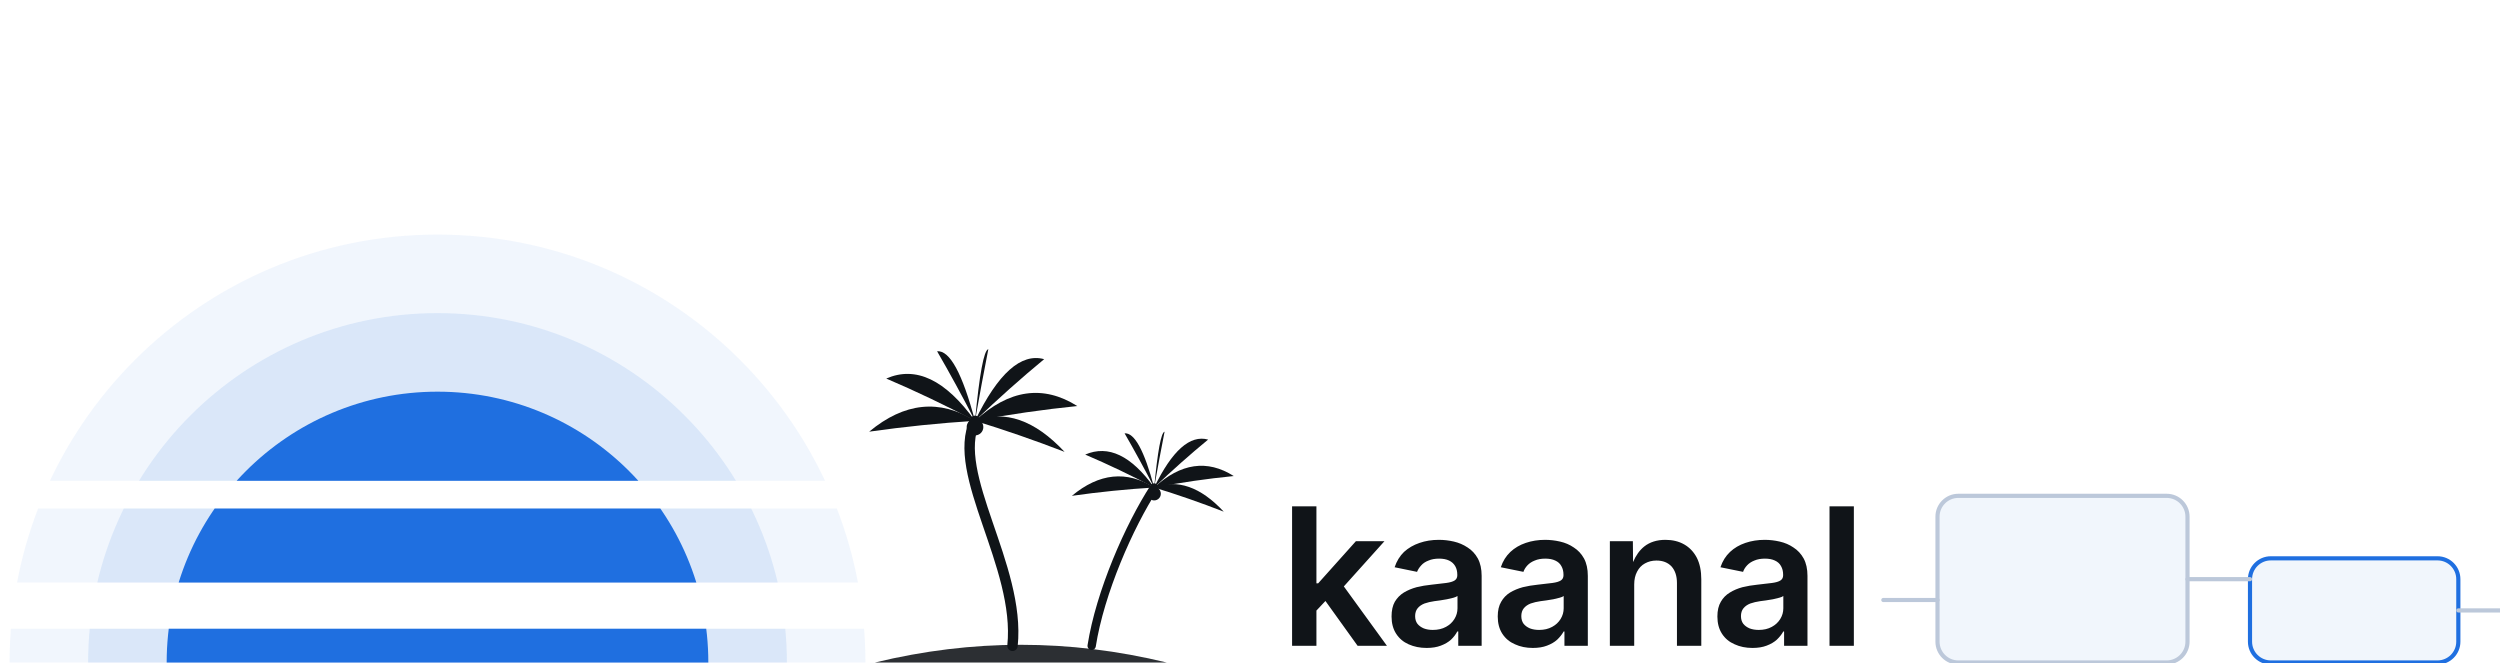
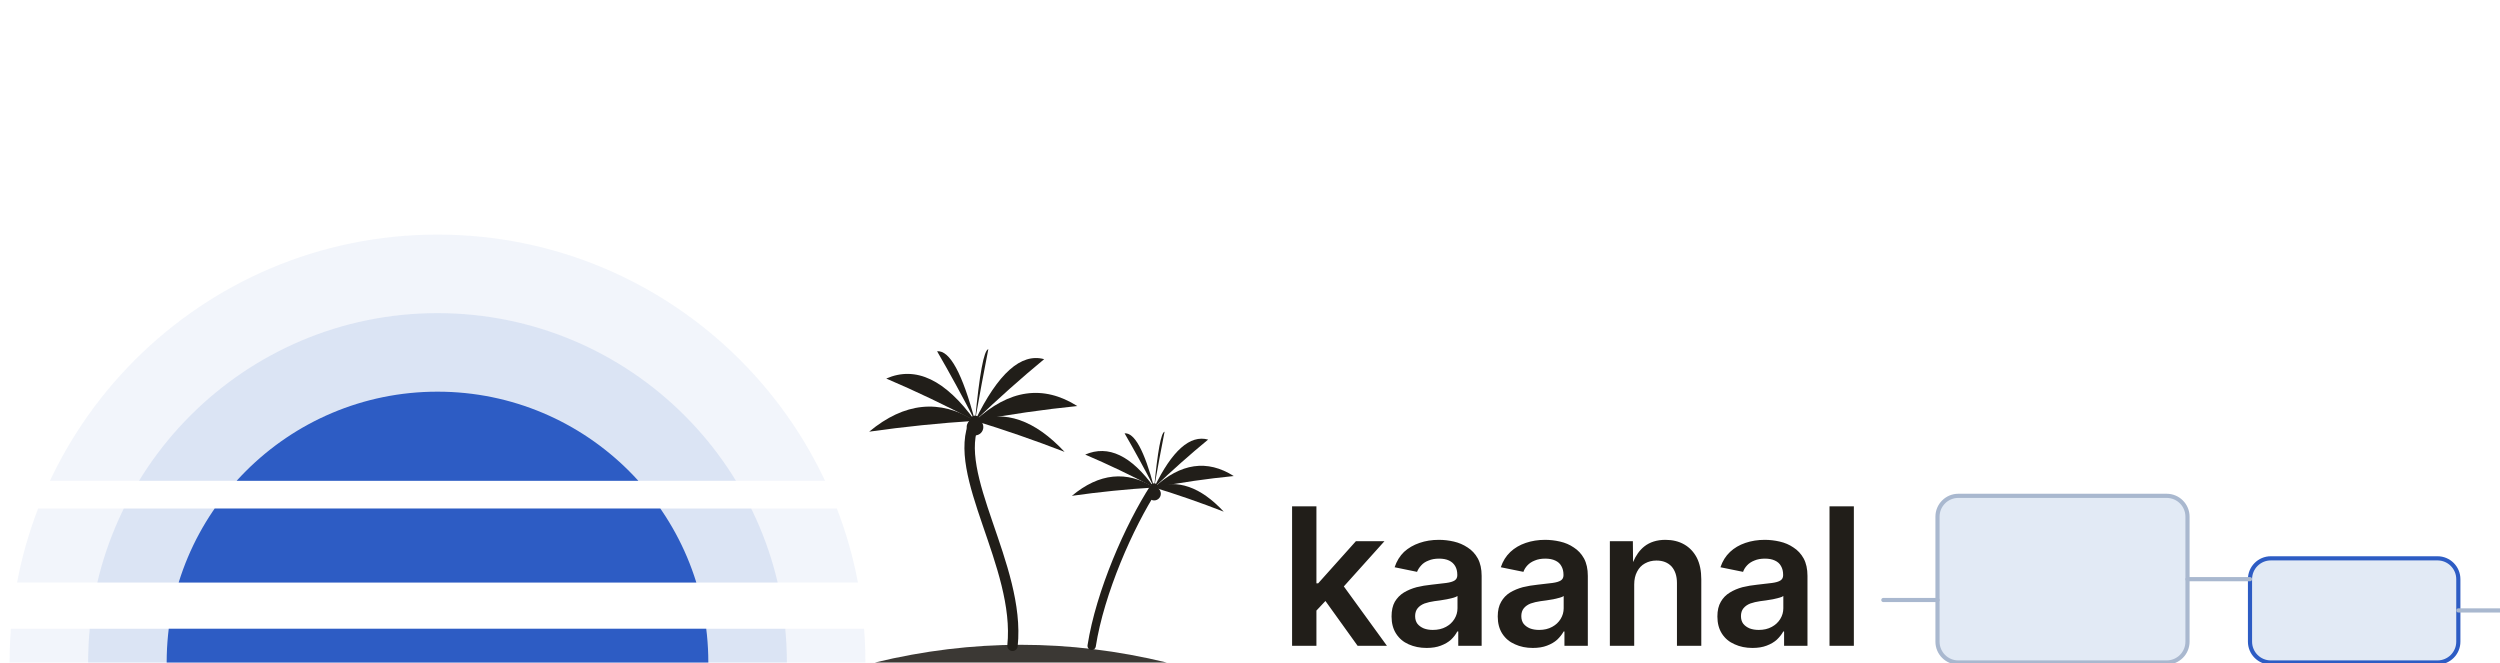
<svg xmlns="http://www.w3.org/2000/svg" viewBox="0 0 1200 318" width="1200" height="318">
  <clipPath id="kl-sun">
    <rect x="2.6" y="58" width="414.8" height="172.8" />
    <rect x="2.6" y="244.1" width="414.8" height="35.5" />
    <rect x="2.6" y="301.8" width="414.8" height="16.3" />
  </clipPath>
-   <g clip-path="url(#kl-sun)" fill="#1f6fe0">
+   <g clip-path="url(#kl-sun)" fill="#2d5cc4">
    <path d="M4.6 318A205.4 205.4 0 0 1 415.4 318Z" fill-opacity="0.06" />
    <path d="M42.3 318A167.7 167.7 0 0 1 377.7 318Z" fill-opacity="0.11" />
    <path d="M80 318A130 130 0 0 1 340 318Z" />
  </g>
-   <g fill="#101418">
+   <g fill="#211e19">
    <path d="M420 318Q490 301 560 318Z" fill-opacity="0.88" />
-     <path d="M486 310C490 271.6 456 227.5 468 202" fill="none" stroke="#101418" stroke-width="5" stroke-linecap="round" />
+     <path d="M486 310C490 271.6 456 227.5 468 202" fill="none" stroke="#211e19" stroke-width="5" stroke-linecap="round" />
    <path d="M468 202Q442.6 186.1 417.2 207.2Q442.6 203.6 468 202Z" />
    <path d="M468 202Q446.7 172.4 425.4 181.7Q446.7 190.8 468 202Z" />
    <path d="M468 202Q458.9 167.8 449.8 168.6Q458.9 184.3 468 202Z" />
    <path d="M468 202Q471.2 168.3 474.4 167.6Q471.2 183.9 468 202Z" />
    <path d="M468 202Q484.6 167.8 501.2 172.4Q484.6 186.1 468 202Z" />
    <path d="M468 202Q492.5 179.4 517.1 194.9Q492.5 197.4 468 202Z" />
    <path d="M468 202Q489.5 193.9 511 216.9Q489.5 208.6 468 202Z" />
    <circle cx="468" cy="205" r="4" />
-     <path d="M524 310C528 284.4 542 252.5 554 234" fill="none" stroke="#101418" stroke-width="4" stroke-linecap="round" />
+     <path d="M524 310C528 284.4 542 252.5 554 234" fill="none" stroke="#211e19" stroke-width="4" stroke-linecap="round" />
    <path d="M554 234Q534.2 221.6 514.5 238Q534.2 235.2 554 234Z" />
    <path d="M554 234Q537.5 211 520.9 218.2Q537.5 225.3 554 234Z" />
    <path d="M554 234Q546.9 207.4 539.8 208Q546.9 220.3 554 234Z" />
    <path d="M554 234Q556.5 207.8 559 207.2Q556.5 219.9 554 234Z" />
    <path d="M554 234Q566.9 207.4 579.9 211Q566.9 221.7 554 234Z" />
    <path d="M554 234Q573.1 216.4 592.2 228.5Q573.1 230.4 554 234Z" />
    <path d="M554 234Q570.7 227.7 587.4 245.6Q570.7 239.1 554 234Z" />
    <circle cx="554" cy="237" r="3.2" />
  </g>
-   <path data-wordmark="" d="M12.7 0L0 0L0-72.8L12.7-72.8L12.7-32.6L13.6-32.6L33.3-54.6L48.2-54.6L27-31L49.5 0L34.2 0L17.4-23.4L12.7-18.4L12.7 0M70.2 1.1Q65 1.1 60.8-0.8Q56.7-2.6 54.3-6.3Q51.9-10 51.9-15.3Q51.9-20 53.6-23Q55.4-26 58.3-27.8Q61.3-29.6 65-30.6Q68.7-31.5 72.7-31.9Q77.4-32.4 80.4-32.8Q83.4-33.2 84.8-34.1Q86.2-35 86.2-36.8L86.2-37.1Q86.2-39.7 85.1-41.6Q84-43.5 81.9-44.5Q79.8-45.5 76.7-45.5Q73.5-45.5 71.2-44.5Q68.8-43.6 67.4-42Q65.9-40.4 65.2-38.6L53.5-41Q55.1-45.8 58.4-49Q61.8-52.1 66.5-53.7Q71.1-55.3 76.6-55.3Q80.5-55.3 84.4-54.4Q88.3-53.5 91.6-51.3Q94.9-49.2 96.9-45.6Q98.9-41.9 98.9-36.5L98.9 0L86.7 0L86.7-7.5L86.2-7.5Q85-5.2 82.9-3.2Q80.8-1.3 77.6-0.1Q74.5 1.1 70.2 1.1M73.4-8.3Q77.4-8.3 80.3-9.9Q83.1-11.4 84.7-14Q86.3-16.6 86.3-19.6L86.3-26Q85.6-25.5 84.2-25.1Q82.7-24.7 80.8-24.3Q79-24 77.2-23.7Q75.4-23.5 74.2-23.3Q71.4-22.9 69.1-22.1Q66.8-21.2 65.5-19.6Q64.2-18 64.2-15.5Q64.2-13.1 65.4-11.5Q66.6-10 68.7-9.1Q70.8-8.3 73.4-8.3M125.6 1.1Q120.4 1.1 116.3-0.8Q112.1-2.6 109.7-6.3Q107.3-10 107.3-15.3Q107.3-20 109.1-23Q110.8-26 113.7-27.8Q116.7-29.6 120.4-30.6Q124.1-31.5 128.1-31.9Q132.9-32.4 135.8-32.8Q138.8-33.2 140.2-34.1Q141.6-35 141.6-36.8L141.6-37.1Q141.6-39.7 140.5-41.6Q139.5-43.5 137.3-44.5Q135.2-45.5 132.1-45.5Q128.9-45.5 126.6-44.5Q124.3-43.6 122.8-42Q121.3-40.4 120.7-38.6L108.9-41Q110.5-45.8 113.9-49Q117.2-52.1 121.9-53.7Q126.6-55.3 132-55.3Q135.9-55.3 139.8-54.4Q143.8-53.5 147-51.3Q150.3-49.2 152.3-45.6Q154.3-41.9 154.3-36.5L154.3 0L142.1 0L142.1-7.5L141.7-7.5Q140.4-5.2 138.3-3.2Q136.2-1.3 133-0.1Q129.9 1.1 125.6 1.1M128.9-8.3Q132.8-8.3 135.7-9.9Q138.5-11.4 140.1-14Q141.7-16.6 141.7-19.6L141.7-26Q141.1-25.5 139.6-25.1Q138.1-24.7 136.3-24.3Q134.4-24 132.6-23.7Q130.9-23.5 129.6-23.3Q126.8-22.9 124.5-22.1Q122.2-21.2 120.9-19.6Q119.6-18 119.6-15.5Q119.6-13.1 120.8-11.5Q122-10 124.1-9.1Q126.2-8.3 128.9-8.3M178.5-32L178.5 0L165.8 0L165.8-54.6L177.8-54.6L177.9-43.7Q180.1-48.9 183.7-51.8Q188.1-55.3 194.8-55.3Q200.4-55.3 204.6-52.9Q208.8-50.5 211.2-45.9Q213.5-41.3 213.5-34.7L213.5 0L200.8 0L200.8-32.8Q200.8-38.2 198-41.4Q195.1-44.5 190.1-44.5Q186.8-44.5 184.1-43Q181.5-41.6 180-38.7Q178.5-35.9 178.5-32M240.2 1.1Q235 1.1 230.9-0.8Q226.7-2.6 224.3-6.3Q221.9-10 221.9-15.3Q221.9-20 223.7-23Q225.4-26 228.4-27.8Q231.3-29.6 235-30.6Q238.7-31.5 242.7-31.9Q247.5-32.4 250.4-32.8Q253.4-33.2 254.8-34.1Q256.2-35 256.2-36.8L256.2-37.1Q256.2-39.7 255.1-41.6Q254.1-43.5 251.9-44.5Q249.8-45.5 246.7-45.5Q243.5-45.5 241.2-44.5Q238.9-43.6 237.4-42Q235.9-40.4 235.3-38.6L223.5-41Q225.1-45.8 228.5-49Q231.8-52.1 236.5-53.7Q241.2-55.3 246.6-55.3Q250.5-55.3 254.4-54.4Q258.4-53.5 261.6-51.3Q264.9-49.2 266.9-45.6Q268.9-41.9 268.9-36.5L268.9 0L256.7 0L256.7-7.5L256.3-7.5Q255-5.2 252.9-3.2Q250.8-1.3 247.6-0.1Q244.5 1.1 240.2 1.1M243.5-8.3Q247.4-8.3 250.3-9.9Q253.1-11.4 254.7-14Q256.3-16.6 256.3-19.6L256.3-26Q255.7-25.5 254.2-25.1Q252.7-24.7 250.9-24.3Q249-24 247.2-23.7Q245.5-23.5 244.2-23.3Q241.4-22.9 239.1-22.1Q236.8-21.2 235.5-19.6Q234.2-18 234.2-15.5Q234.2-13.1 235.4-11.5Q236.6-10 238.7-9.1Q240.8-8.3 243.5-8.3M280.4-72.8L293.1-72.8L293.1 0L280.4 0" fill="#101418" transform="translate(620.2 310) scale(0.92)" />
-   <rect x="930" y="238" width="120" height="80" rx="10" fill="#f1f6fc" stroke-width="2" stroke="#bcc8da" />
-   <rect x="1080" y="268" width="100" height="50" rx="10" fill="#f1f6fc" stroke-width="2" stroke="#1f6fe0" />
-   <path d="M904 288H930M1050 278H1080M1180 293H1200" fill="none" stroke="#bcc8da" stroke-width="2" stroke-linecap="round" />
+   <path data-wordmark="" d="M12.7 0L0 0L0-72.8L12.7-72.8L12.7-32.6L13.6-32.6L33.3-54.6L48.2-54.6L27-31L49.5 0L34.2 0L17.4-23.4L12.7-18.4L12.7 0M70.2 1.1Q65 1.1 60.8-0.8Q56.7-2.6 54.3-6.3Q51.9-10 51.9-15.3Q51.9-20 53.6-23Q55.4-26 58.3-27.8Q61.3-29.6 65-30.6Q68.7-31.5 72.7-31.9Q77.4-32.4 80.4-32.8Q83.4-33.2 84.8-34.1Q86.2-35 86.2-36.8L86.2-37.1Q86.2-39.7 85.1-41.6Q84-43.5 81.9-44.5Q79.8-45.5 76.7-45.5Q73.5-45.5 71.2-44.5Q68.8-43.6 67.4-42Q65.9-40.4 65.2-38.6L53.5-41Q55.1-45.8 58.4-49Q61.8-52.1 66.5-53.7Q71.1-55.3 76.6-55.3Q80.5-55.3 84.4-54.4Q88.3-53.5 91.6-51.3Q94.9-49.2 96.9-45.6Q98.9-41.9 98.9-36.5L98.9 0L86.7 0L86.7-7.5L86.2-7.5Q85-5.2 82.9-3.2Q80.8-1.3 77.6-0.1Q74.5 1.1 70.2 1.1M73.4-8.3Q77.4-8.3 80.3-9.9Q83.1-11.4 84.7-14Q86.3-16.6 86.3-19.6L86.3-26Q85.6-25.5 84.2-25.1Q82.7-24.7 80.8-24.3Q79-24 77.2-23.7Q75.4-23.5 74.2-23.3Q71.4-22.9 69.1-22.1Q66.8-21.2 65.5-19.6Q64.2-18 64.2-15.5Q64.2-13.1 65.4-11.5Q66.6-10 68.7-9.1Q70.8-8.3 73.4-8.3M125.6 1.1Q120.4 1.1 116.3-0.8Q112.1-2.6 109.7-6.3Q107.3-10 107.3-15.3Q107.3-20 109.1-23Q110.8-26 113.7-27.8Q116.7-29.6 120.4-30.6Q124.1-31.5 128.1-31.9Q132.9-32.4 135.8-32.8Q138.8-33.2 140.2-34.1Q141.6-35 141.6-36.8L141.6-37.1Q141.6-39.7 140.5-41.6Q139.5-43.5 137.3-44.5Q135.2-45.5 132.1-45.5Q128.9-45.5 126.6-44.5Q124.3-43.6 122.8-42Q121.3-40.4 120.7-38.6L108.9-41Q110.5-45.8 113.9-49Q117.2-52.1 121.9-53.7Q126.6-55.3 132-55.3Q135.9-55.3 139.8-54.4Q143.8-53.5 147-51.3Q150.3-49.2 152.3-45.6Q154.3-41.9 154.3-36.5L154.3 0L142.1 0L142.1-7.5L141.7-7.5Q140.4-5.2 138.3-3.2Q136.2-1.3 133-0.1Q129.9 1.1 125.6 1.1M128.9-8.3Q132.8-8.3 135.7-9.9Q138.5-11.4 140.1-14Q141.7-16.6 141.7-19.6L141.7-26Q141.1-25.5 139.6-25.1Q138.1-24.7 136.3-24.3Q134.4-24 132.6-23.7Q130.9-23.5 129.6-23.3Q126.8-22.9 124.5-22.1Q122.2-21.2 120.9-19.6Q119.6-18 119.6-15.5Q119.6-13.1 120.8-11.5Q122-10 124.1-9.1Q126.2-8.3 128.9-8.3M178.5-32L178.5 0L165.8 0L165.8-54.6L177.8-54.6L177.9-43.7Q180.1-48.9 183.7-51.8Q188.1-55.3 194.8-55.3Q200.4-55.3 204.6-52.9Q208.8-50.5 211.2-45.9Q213.5-41.3 213.5-34.7L213.5 0L200.8 0L200.8-32.8Q200.8-38.2 198-41.4Q195.1-44.5 190.1-44.5Q186.8-44.5 184.1-43Q181.5-41.6 180-38.7Q178.5-35.9 178.5-32M240.2 1.1Q235 1.1 230.9-0.8Q226.7-2.6 224.3-6.3Q221.9-10 221.9-15.3Q221.9-20 223.7-23Q225.4-26 228.4-27.8Q231.3-29.6 235-30.6Q238.7-31.5 242.7-31.9Q247.5-32.4 250.4-32.8Q253.4-33.2 254.8-34.1Q256.2-35 256.2-36.8L256.2-37.1Q256.2-39.7 255.1-41.6Q254.1-43.5 251.9-44.5Q249.8-45.5 246.7-45.5Q243.5-45.5 241.2-44.5Q238.9-43.6 237.4-42Q235.9-40.4 235.3-38.6L223.5-41Q225.1-45.8 228.5-49Q231.8-52.1 236.5-53.7Q241.2-55.3 246.6-55.3Q250.5-55.3 254.4-54.4Q258.4-53.5 261.6-51.3Q264.9-49.2 266.9-45.6Q268.9-41.9 268.9-36.5L268.9 0L256.7 0L256.7-7.5L256.3-7.5Q255-5.2 252.9-3.2Q250.8-1.3 247.6-0.1Q244.5 1.1 240.2 1.1M243.5-8.3Q247.4-8.3 250.3-9.9Q253.1-11.4 254.7-14Q256.3-16.6 256.3-19.6L256.3-26Q255.7-25.5 254.2-25.1Q252.7-24.7 250.9-24.3Q249-24 247.2-23.7Q245.5-23.5 244.2-23.3Q241.4-22.9 239.1-22.1Q236.8-21.2 235.5-19.6Q234.2-18 234.2-15.5Q234.2-13.1 235.4-11.5Q236.6-10 238.7-9.1Q240.8-8.3 243.5-8.3M280.4-72.8L293.1-72.8L293.1 0L280.4 0" fill="#211e19" transform="translate(620.2 310) scale(0.92)" />
+   <rect x="930" y="238" width="120" height="80" rx="10" fill="#e2eaf5" stroke-width="2" stroke="#a9b8cf" />
+   <rect x="1080" y="268" width="100" height="50" rx="10" fill="#e2eaf5" stroke-width="2" stroke="#2d5cc4" />
+   <path d="M904 288H930M1050 278H1080M1180 293H1200" fill="none" stroke="#a9b8cf" stroke-width="2" stroke-linecap="round" />
</svg>
